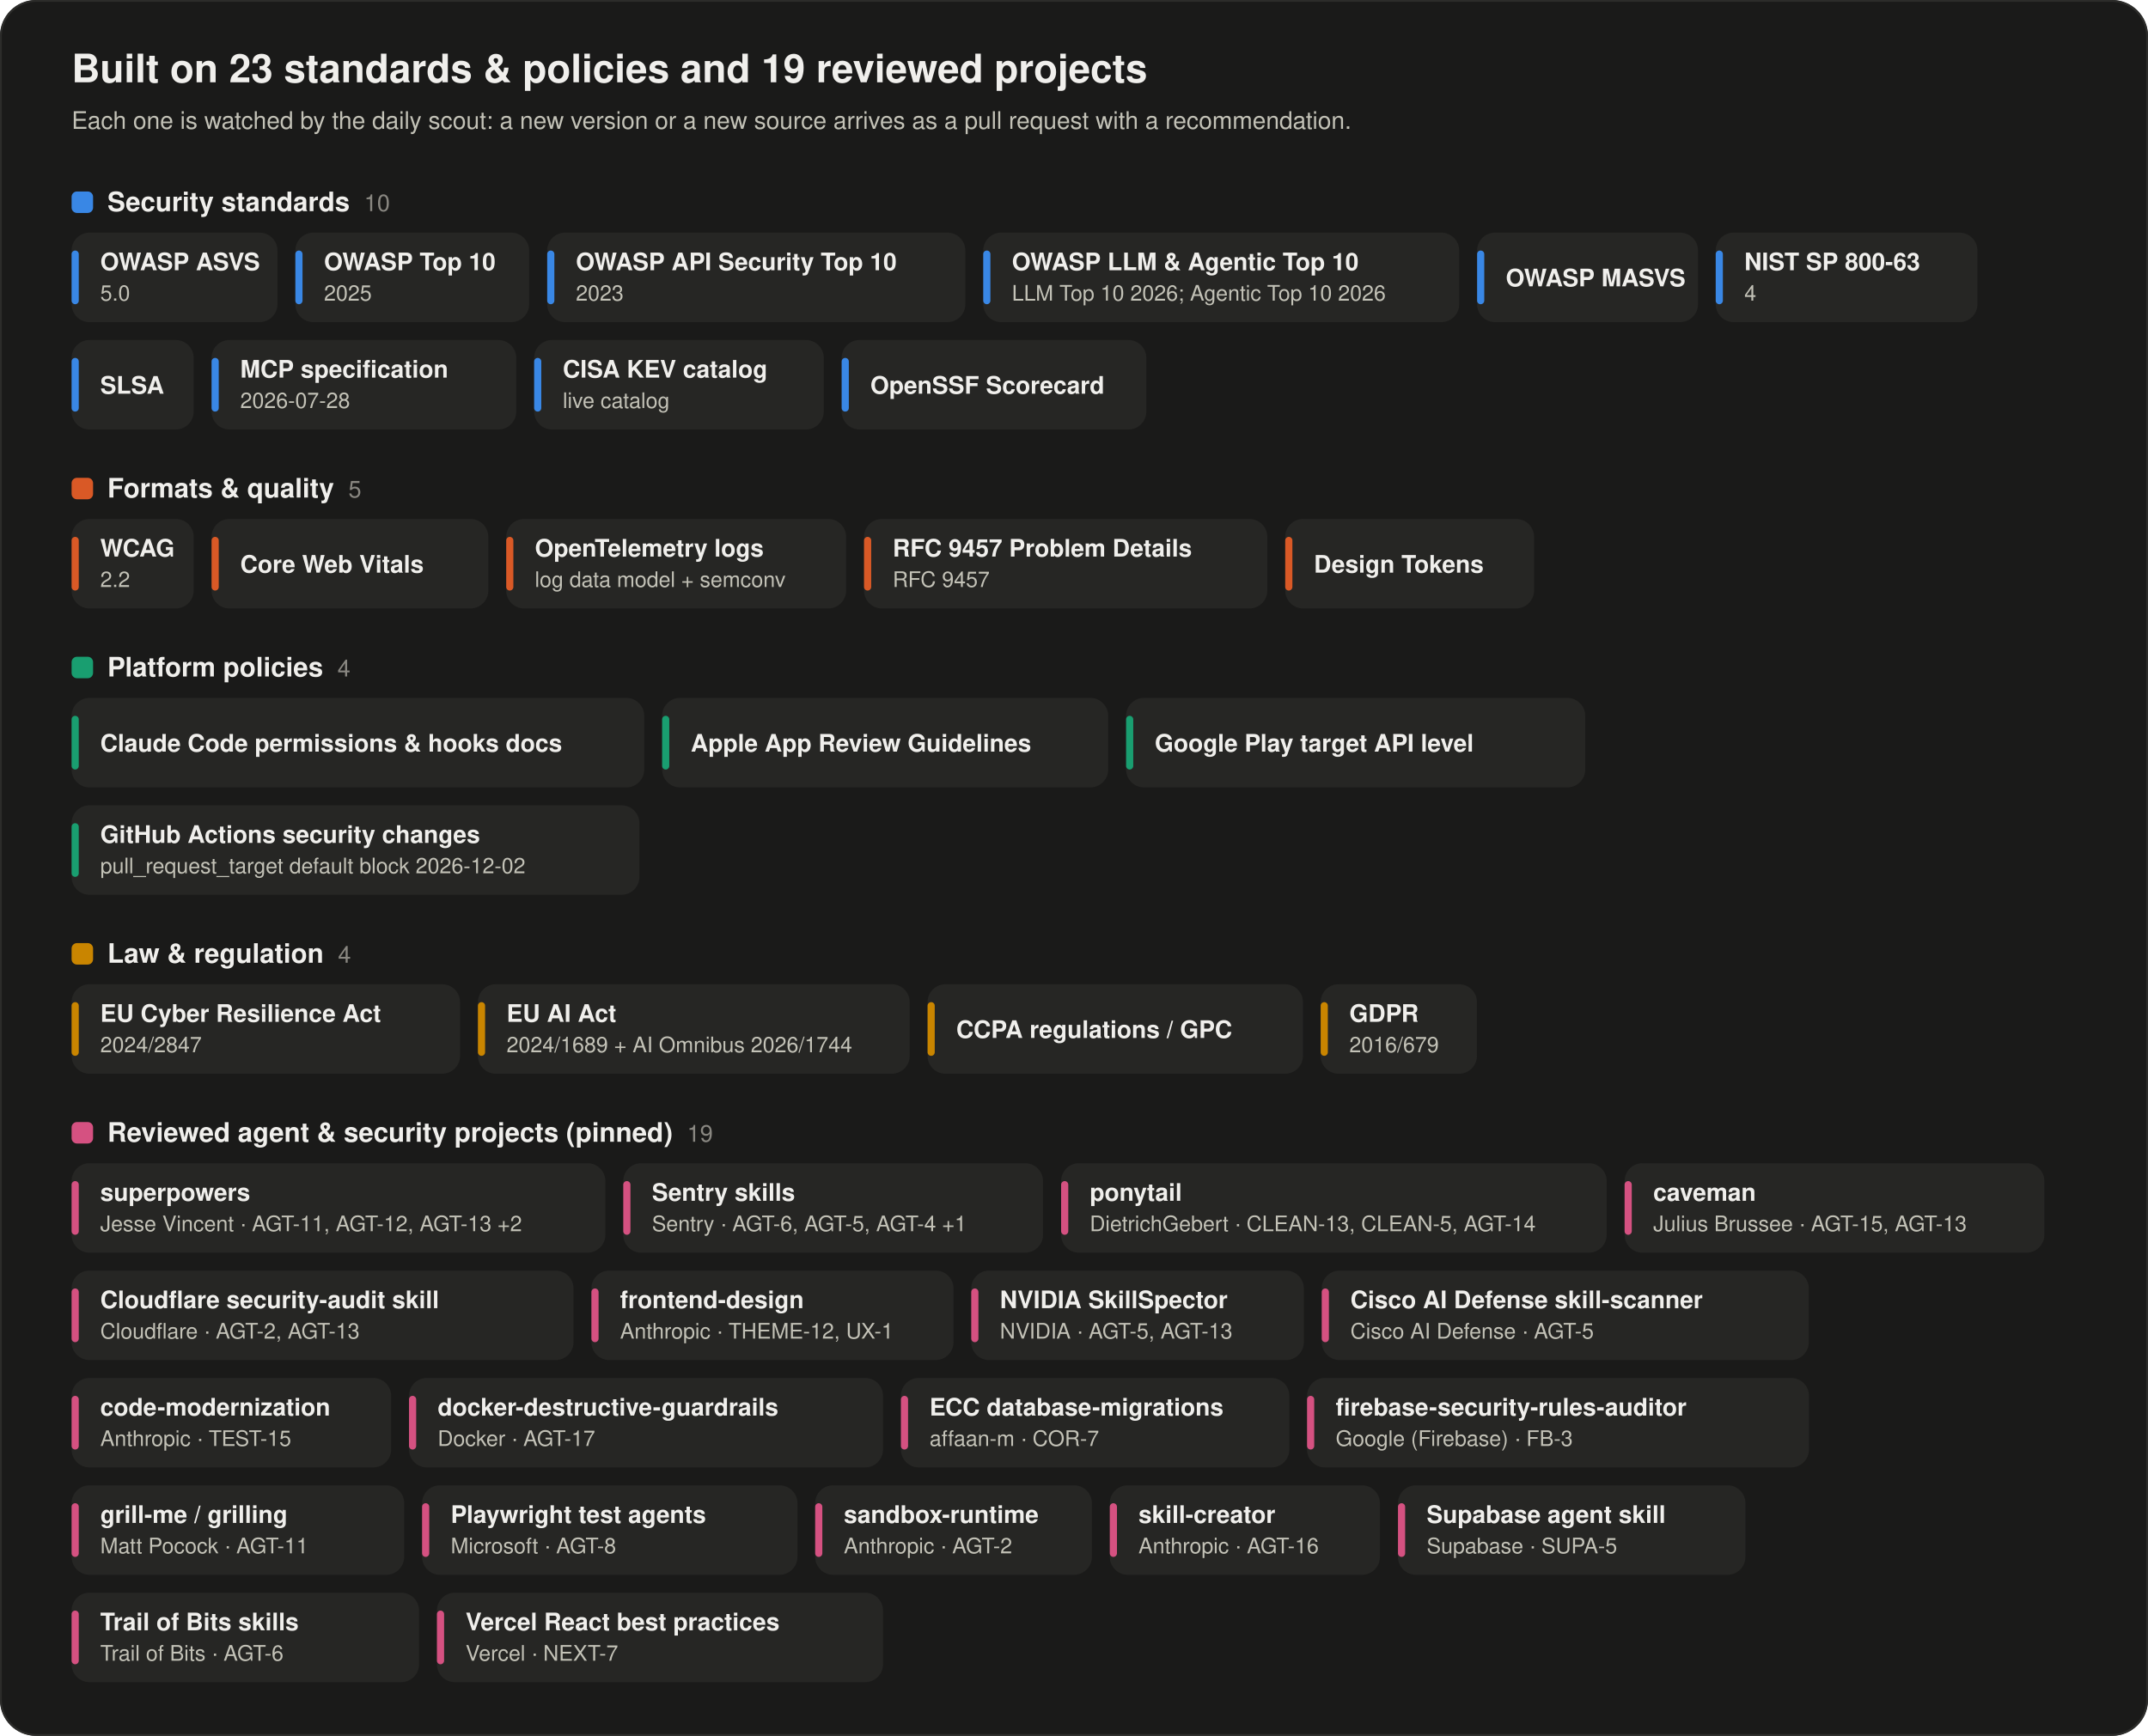
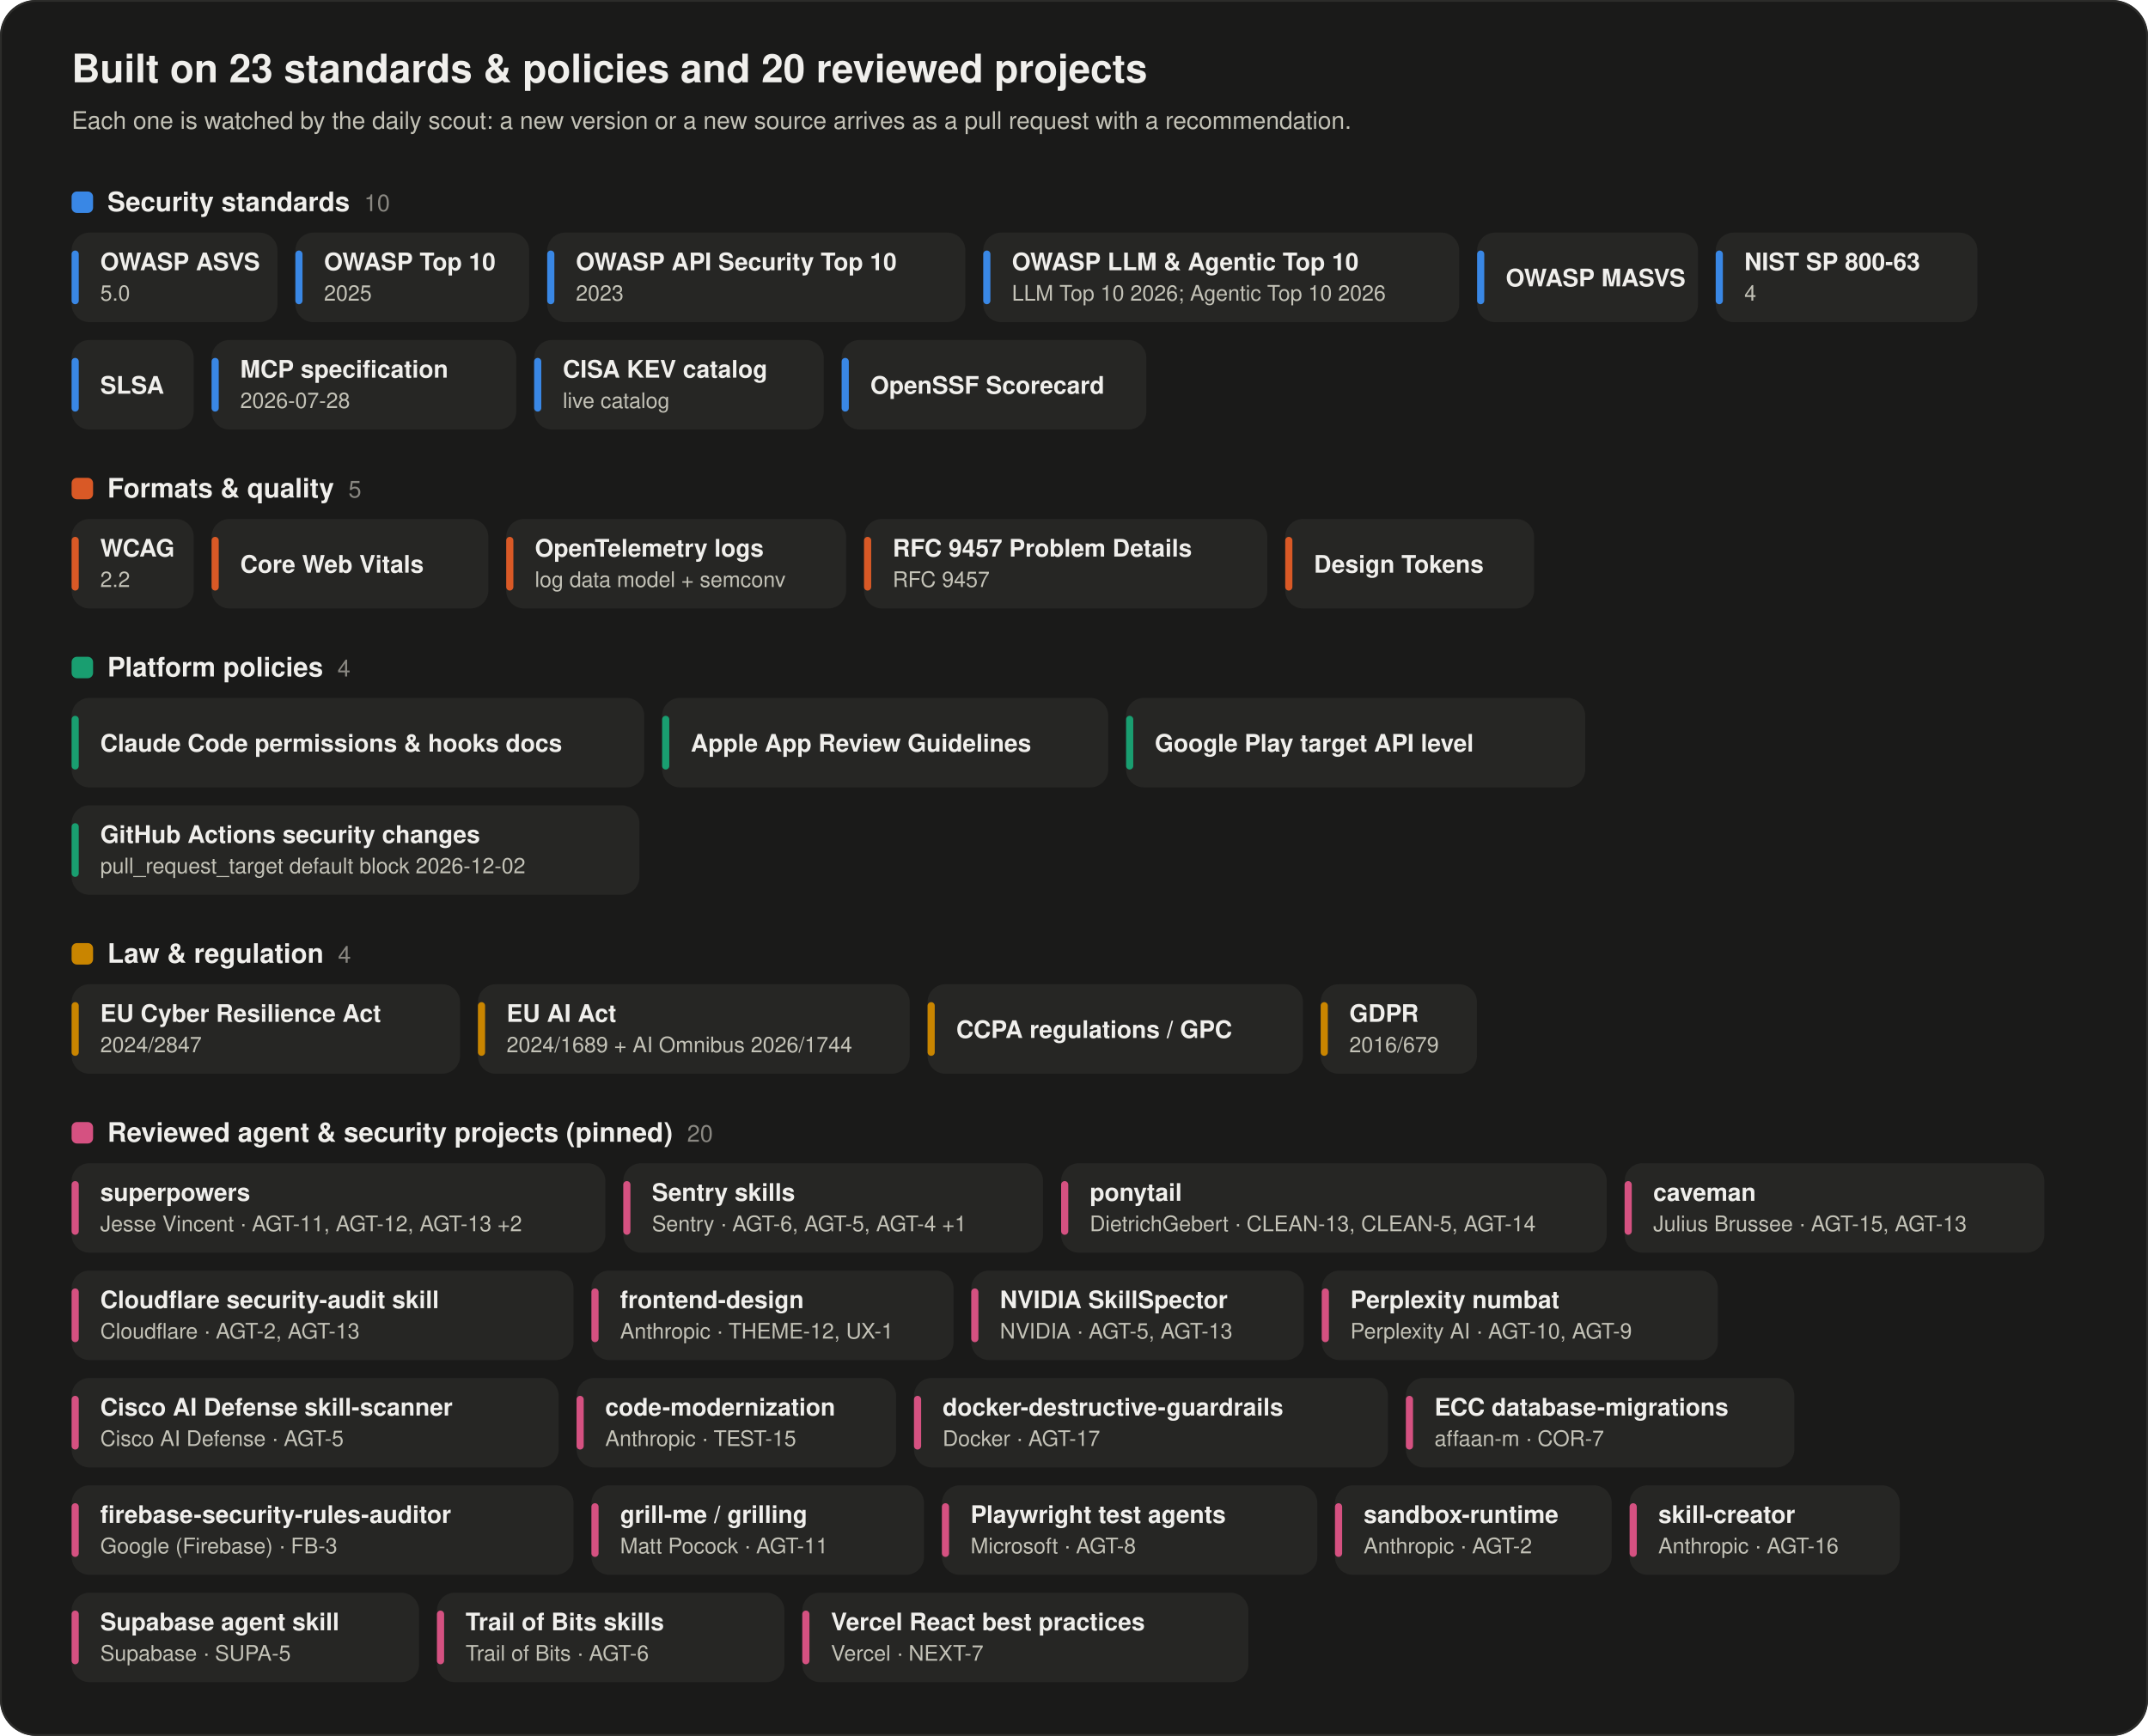
<svg xmlns="http://www.w3.org/2000/svg" width="1200" height="970" viewBox="0 0 1200 970" role="img" aria-labelledby="t d">
  <rect width="1200" height="970" rx="20" fill="#1a1a19" />
  <rect x="0.5" y="0.5" width="1199" height="969" rx="20" fill="none" stroke="#2c2c2a" />
-   <text x="40" y="46" font-family="-apple-system, BlinkMacSystemFont, 'Segoe UI', Helvetica, Arial, sans-serif" font-size="22" font-weight="700" fill="#f0efec">Built on 23 standards &amp; policies and 19 reviewed projects</text>
+   <text x="40" y="46" font-family="-apple-system, BlinkMacSystemFont, 'Segoe UI', Helvetica, Arial, sans-serif" font-size="22" font-weight="700" fill="#f0efec">Built on 23 standards &amp; policies and 20 reviewed projects</text>
  <text x="40" y="72" font-family="-apple-system, BlinkMacSystemFont, 'Segoe UI', Helvetica, Arial, sans-serif" font-size="13.5" fill="#c3c2b7">Each one is watched by the daily scout: a new version or a new source arrives as a pull request with a recommendation.</text>
  <g transform="translate(40,104)">
    <rect y="3" width="12" height="12" rx="3" fill="#3987e5" />
    <text x="20" y="14" font-family="-apple-system, BlinkMacSystemFont, 'Segoe UI', Helvetica, Arial, sans-serif" font-size="15" font-weight="700" fill="#f0efec">Security standards<tspan dx="8" font-size="13" font-weight="400" fill="#898781">10</tspan>
    </text>
  </g>
  <g transform="translate(40.0,130)">
    <rect width="115.0" height="50" rx="10" fill="#262624" />
    <rect x="0" y="10" width="4" height="30" rx="2" fill="#3987e5" />
    <text x="16" y="21" font-family="-apple-system, BlinkMacSystemFont, 'Segoe UI', Helvetica, Arial, sans-serif" font-size="13.5" font-weight="600" fill="#f0efec">OWASP ASVS</text>
    <text x="16" y="38" font-family="-apple-system, BlinkMacSystemFont, 'Segoe UI', Helvetica, Arial, sans-serif" font-size="12" fill="#c3c2b7">5.0</text>
  </g>
  <g transform="translate(165.0,130)">
    <rect width="130.6" height="50" rx="10" fill="#262624" />
    <rect x="0" y="10" width="4" height="30" rx="2" fill="#3987e5" />
    <text x="16" y="21" font-family="-apple-system, BlinkMacSystemFont, 'Segoe UI', Helvetica, Arial, sans-serif" font-size="13.5" font-weight="600" fill="#f0efec">OWASP Top 10</text>
    <text x="16" y="38" font-family="-apple-system, BlinkMacSystemFont, 'Segoe UI', Helvetica, Arial, sans-serif" font-size="12" fill="#c3c2b7">2025</text>
  </g>
  <g transform="translate(305.7,130)">
    <rect width="233.6" height="50" rx="10" fill="#262624" />
    <rect x="0" y="10" width="4" height="30" rx="2" fill="#3987e5" />
    <text x="16" y="21" font-family="-apple-system, BlinkMacSystemFont, 'Segoe UI', Helvetica, Arial, sans-serif" font-size="13.5" font-weight="600" fill="#f0efec">OWASP API Security Top 10</text>
    <text x="16" y="38" font-family="-apple-system, BlinkMacSystemFont, 'Segoe UI', Helvetica, Arial, sans-serif" font-size="12" fill="#c3c2b7">2023</text>
  </g>
  <g transform="translate(549.3,130)">
    <rect width="265.9" height="50" rx="10" fill="#262624" />
    <rect x="0" y="10" width="4" height="30" rx="2" fill="#3987e5" />
    <text x="16" y="21" font-family="-apple-system, BlinkMacSystemFont, 'Segoe UI', Helvetica, Arial, sans-serif" font-size="13.5" font-weight="600" fill="#f0efec">OWASP LLM &amp; Agentic Top 10</text>
    <text x="16" y="38" font-family="-apple-system, BlinkMacSystemFont, 'Segoe UI', Helvetica, Arial, sans-serif" font-size="12" fill="#c3c2b7">LLM Top 10 2026; Agentic Top 10 2026</text>
  </g>
  <g transform="translate(825.2,130)">
    <rect width="123.4" height="50" rx="10" fill="#262624" />
    <rect x="0" y="10" width="4" height="30" rx="2" fill="#3987e5" />
    <text x="16" y="30" font-family="-apple-system, BlinkMacSystemFont, 'Segoe UI', Helvetica, Arial, sans-serif" font-size="13.5" font-weight="600" fill="#f0efec">OWASP MASVS</text>
  </g>
  <g transform="translate(958.5,130)">
    <rect width="146.2" height="50" rx="10" fill="#262624" />
    <rect x="0" y="10" width="4" height="30" rx="2" fill="#3987e5" />
    <text x="16" y="21" font-family="-apple-system, BlinkMacSystemFont, 'Segoe UI', Helvetica, Arial, sans-serif" font-size="13.5" font-weight="600" fill="#f0efec">NIST SP 800-63</text>
    <text x="16" y="38" font-family="-apple-system, BlinkMacSystemFont, 'Segoe UI', Helvetica, Arial, sans-serif" font-size="12" fill="#c3c2b7">4</text>
  </g>
  <g transform="translate(40.0,190)">
    <rect width="68.2" height="50" rx="10" fill="#262624" />
    <rect x="0" y="10" width="4" height="30" rx="2" fill="#3987e5" />
    <text x="16" y="30" font-family="-apple-system, BlinkMacSystemFont, 'Segoe UI', Helvetica, Arial, sans-serif" font-size="13.5" font-weight="600" fill="#f0efec">SLSA</text>
  </g>
  <g transform="translate(118.2,190)">
    <rect width="170.2" height="50" rx="10" fill="#262624" />
    <rect x="0" y="10" width="4" height="30" rx="2" fill="#3987e5" />
    <text x="16" y="21" font-family="-apple-system, BlinkMacSystemFont, 'Segoe UI', Helvetica, Arial, sans-serif" font-size="13.5" font-weight="600" fill="#f0efec">MCP specification</text>
    <text x="16" y="38" font-family="-apple-system, BlinkMacSystemFont, 'Segoe UI', Helvetica, Arial, sans-serif" font-size="12" fill="#c3c2b7">2026-07-28</text>
  </g>
  <g transform="translate(298.4,190)">
    <rect width="161.8" height="50" rx="10" fill="#262624" />
    <rect x="0" y="10" width="4" height="30" rx="2" fill="#3987e5" />
    <text x="16" y="21" font-family="-apple-system, BlinkMacSystemFont, 'Segoe UI', Helvetica, Arial, sans-serif" font-size="13.5" font-weight="600" fill="#f0efec">CISA KEV catalog</text>
    <text x="16" y="38" font-family="-apple-system, BlinkMacSystemFont, 'Segoe UI', Helvetica, Arial, sans-serif" font-size="12" fill="#c3c2b7">live catalog</text>
  </g>
  <g transform="translate(470.2,190)">
    <rect width="170.2" height="50" rx="10" fill="#262624" />
    <rect x="0" y="10" width="4" height="30" rx="2" fill="#3987e5" />
    <text x="16" y="30" font-family="-apple-system, BlinkMacSystemFont, 'Segoe UI', Helvetica, Arial, sans-serif" font-size="13.5" font-weight="600" fill="#f0efec">OpenSSF Scorecard</text>
  </g>
  <g transform="translate(40,264)">
    <rect y="3" width="12" height="12" rx="3" fill="#d95926" />
    <text x="20" y="14" font-family="-apple-system, BlinkMacSystemFont, 'Segoe UI', Helvetica, Arial, sans-serif" font-size="15" font-weight="700" fill="#f0efec">Formats &amp; quality<tspan dx="8" font-size="13" font-weight="400" fill="#898781">5</tspan>
    </text>
  </g>
  <g transform="translate(40.0,290)">
    <rect width="68.2" height="50" rx="10" fill="#262624" />
    <rect x="0" y="10" width="4" height="30" rx="2" fill="#d95926" />
    <text x="16" y="21" font-family="-apple-system, BlinkMacSystemFont, 'Segoe UI', Helvetica, Arial, sans-serif" font-size="13.5" font-weight="600" fill="#f0efec">WCAG</text>
    <text x="16" y="38" font-family="-apple-system, BlinkMacSystemFont, 'Segoe UI', Helvetica, Arial, sans-serif" font-size="12" fill="#c3c2b7">2.2</text>
  </g>
  <g transform="translate(118.2,290)">
    <rect width="154.6" height="50" rx="10" fill="#262624" />
    <rect x="0" y="10" width="4" height="30" rx="2" fill="#d95926" />
    <text x="16" y="30" font-family="-apple-system, BlinkMacSystemFont, 'Segoe UI', Helvetica, Arial, sans-serif" font-size="13.5" font-weight="600" fill="#f0efec">Core Web Vitals</text>
  </g>
  <g transform="translate(282.8,290)">
    <rect width="189.9" height="50" rx="10" fill="#262624" />
    <rect x="0" y="10" width="4" height="30" rx="2" fill="#d95926" />
    <text x="16" y="21" font-family="-apple-system, BlinkMacSystemFont, 'Segoe UI', Helvetica, Arial, sans-serif" font-size="13.5" font-weight="600" fill="#f0efec">OpenTelemetry logs</text>
    <text x="16" y="38" font-family="-apple-system, BlinkMacSystemFont, 'Segoe UI', Helvetica, Arial, sans-serif" font-size="12" fill="#c3c2b7">log data model + semconv</text>
  </g>
  <g transform="translate(482.7,290)">
    <rect width="225.3" height="50" rx="10" fill="#262624" />
    <rect x="0" y="10" width="4" height="30" rx="2" fill="#d95926" />
    <text x="16" y="21" font-family="-apple-system, BlinkMacSystemFont, 'Segoe UI', Helvetica, Arial, sans-serif" font-size="13.5" font-weight="600" fill="#f0efec">RFC 9457 Problem Details</text>
    <text x="16" y="38" font-family="-apple-system, BlinkMacSystemFont, 'Segoe UI', Helvetica, Arial, sans-serif" font-size="12" fill="#c3c2b7">RFC 9457</text>
  </g>
  <g transform="translate(718.0,290)">
    <rect width="139.0" height="50" rx="10" fill="#262624" />
    <rect x="0" y="10" width="4" height="30" rx="2" fill="#d95926" />
    <text x="16" y="30" font-family="-apple-system, BlinkMacSystemFont, 'Segoe UI', Helvetica, Arial, sans-serif" font-size="13.5" font-weight="600" fill="#f0efec">Design Tokens</text>
  </g>
  <g transform="translate(40,364)">
    <rect y="3" width="12" height="12" rx="3" fill="#199e70" />
    <text x="20" y="14" font-family="-apple-system, BlinkMacSystemFont, 'Segoe UI', Helvetica, Arial, sans-serif" font-size="15" font-weight="700" fill="#f0efec">Platform policies<tspan dx="8" font-size="13" font-weight="400" fill="#898781">4</tspan>
    </text>
  </g>
  <g transform="translate(40.0,390)">
    <rect width="319.9" height="50" rx="10" fill="#262624" />
    <rect x="0" y="10" width="4" height="30" rx="2" fill="#199e70" />
    <text x="16" y="30" font-family="-apple-system, BlinkMacSystemFont, 'Segoe UI', Helvetica, Arial, sans-serif" font-size="13.5" font-weight="600" fill="#f0efec">Claude Code permissions &amp; hooks docs</text>
  </g>
  <g transform="translate(369.9,390)">
    <rect width="249.2" height="50" rx="10" fill="#262624" />
    <rect x="0" y="10" width="4" height="30" rx="2" fill="#199e70" />
    <text x="16" y="30" font-family="-apple-system, BlinkMacSystemFont, 'Segoe UI', Helvetica, Arial, sans-serif" font-size="13.5" font-weight="600" fill="#f0efec">Apple App Review Guidelines</text>
  </g>
  <g transform="translate(629.1,390)">
    <rect width="256.5" height="50" rx="10" fill="#262624" />
    <rect x="0" y="10" width="4" height="30" rx="2" fill="#199e70" />
    <text x="16" y="30" font-family="-apple-system, BlinkMacSystemFont, 'Segoe UI', Helvetica, Arial, sans-serif" font-size="13.5" font-weight="600" fill="#f0efec">Google Play target API level</text>
  </g>
  <g transform="translate(40.0,450)">
    <rect width="317.2" height="50" rx="10" fill="#262624" />
    <rect x="0" y="10" width="4" height="30" rx="2" fill="#199e70" />
    <text x="16" y="21" font-family="-apple-system, BlinkMacSystemFont, 'Segoe UI', Helvetica, Arial, sans-serif" font-size="13.5" font-weight="600" fill="#f0efec">GitHub Actions security changes</text>
    <text x="16" y="38" font-family="-apple-system, BlinkMacSystemFont, 'Segoe UI', Helvetica, Arial, sans-serif" font-size="12" fill="#c3c2b7">pull_request_target default block 2026-12-02</text>
  </g>
  <g transform="translate(40,524)">
    <rect y="3" width="12" height="12" rx="3" fill="#c98500" />
    <text x="20" y="14" font-family="-apple-system, BlinkMacSystemFont, 'Segoe UI', Helvetica, Arial, sans-serif" font-size="15" font-weight="700" fill="#f0efec">Law &amp; regulation<tspan dx="8" font-size="13" font-weight="400" fill="#898781">4</tspan>
    </text>
  </g>
  <g transform="translate(40.0,550)">
    <rect width="217.0" height="50" rx="10" fill="#262624" />
    <rect x="0" y="10" width="4" height="30" rx="2" fill="#c98500" />
    <text x="16" y="21" font-family="-apple-system, BlinkMacSystemFont, 'Segoe UI', Helvetica, Arial, sans-serif" font-size="13.5" font-weight="600" fill="#f0efec">EU Cyber Resilience Act</text>
    <text x="16" y="38" font-family="-apple-system, BlinkMacSystemFont, 'Segoe UI', Helvetica, Arial, sans-serif" font-size="12" fill="#c3c2b7">2024/2847</text>
  </g>
  <g transform="translate(267.0,550)">
    <rect width="241.2" height="50" rx="10" fill="#262624" />
    <rect x="0" y="10" width="4" height="30" rx="2" fill="#c98500" />
    <text x="16" y="21" font-family="-apple-system, BlinkMacSystemFont, 'Segoe UI', Helvetica, Arial, sans-serif" font-size="13.5" font-weight="600" fill="#f0efec">EU AI Act</text>
    <text x="16" y="38" font-family="-apple-system, BlinkMacSystemFont, 'Segoe UI', Helvetica, Arial, sans-serif" font-size="12" fill="#c3c2b7">2024/1689 + AI Omnibus 2026/1744</text>
  </g>
  <g transform="translate(518.2,550)">
    <rect width="209.7" height="50" rx="10" fill="#262624" />
    <rect x="0" y="10" width="4" height="30" rx="2" fill="#c98500" />
    <text x="16" y="30" font-family="-apple-system, BlinkMacSystemFont, 'Segoe UI', Helvetica, Arial, sans-serif" font-size="13.5" font-weight="600" fill="#f0efec">CCPA regulations / GPC</text>
  </g>
  <g transform="translate(737.8,550)">
    <rect width="87.3" height="50" rx="10" fill="#262624" />
    <rect x="0" y="10" width="4" height="30" rx="2" fill="#c98500" />
    <text x="16" y="21" font-family="-apple-system, BlinkMacSystemFont, 'Segoe UI', Helvetica, Arial, sans-serif" font-size="13.5" font-weight="600" fill="#f0efec">GDPR</text>
    <text x="16" y="38" font-family="-apple-system, BlinkMacSystemFont, 'Segoe UI', Helvetica, Arial, sans-serif" font-size="12" fill="#c3c2b7">2016/679</text>
  </g>
  <g transform="translate(40,624)">
    <rect y="3" width="12" height="12" rx="3" fill="#d55181" />
-     <text x="20" y="14" font-family="-apple-system, BlinkMacSystemFont, 'Segoe UI', Helvetica, Arial, sans-serif" font-size="15" font-weight="700" fill="#f0efec">Reviewed agent &amp; security projects (pinned)<tspan dx="8" font-size="13" font-weight="400" fill="#898781">19</tspan>
+     <text x="20" y="14" font-family="-apple-system, BlinkMacSystemFont, 'Segoe UI', Helvetica, Arial, sans-serif" font-size="15" font-weight="700" fill="#f0efec">Reviewed agent &amp; security projects (pinned)<tspan dx="8" font-size="13" font-weight="400" fill="#898781">20</tspan>
    </text>
  </g>
  <g transform="translate(40.0,650)">
    <rect width="298.2" height="50" rx="10" fill="#262624" />
    <rect x="0" y="10" width="4" height="30" rx="2" fill="#d55181" />
    <text x="16" y="21" font-family="-apple-system, BlinkMacSystemFont, 'Segoe UI', Helvetica, Arial, sans-serif" font-size="13.5" font-weight="600" fill="#f0efec">superpowers</text>
    <text x="16" y="38" font-family="-apple-system, BlinkMacSystemFont, 'Segoe UI', Helvetica, Arial, sans-serif" font-size="12" fill="#c3c2b7">Jesse Vincent · AGT-11, AGT-12, AGT-13 +2</text>
  </g>
  <g transform="translate(348.2,650)">
    <rect width="234.5" height="50" rx="10" fill="#262624" />
    <rect x="0" y="10" width="4" height="30" rx="2" fill="#d55181" />
    <text x="16" y="21" font-family="-apple-system, BlinkMacSystemFont, 'Segoe UI', Helvetica, Arial, sans-serif" font-size="13.5" font-weight="600" fill="#f0efec">Sentry skills</text>
    <text x="16" y="38" font-family="-apple-system, BlinkMacSystemFont, 'Segoe UI', Helvetica, Arial, sans-serif" font-size="12" fill="#c3c2b7">Sentry · AGT-6, AGT-5, AGT-4 +1</text>
  </g>
  <g transform="translate(592.8,650)">
    <rect width="304.8" height="50" rx="10" fill="#262624" />
    <rect x="0" y="10" width="4" height="30" rx="2" fill="#d55181" />
    <text x="16" y="21" font-family="-apple-system, BlinkMacSystemFont, 'Segoe UI', Helvetica, Arial, sans-serif" font-size="13.5" font-weight="600" fill="#f0efec">ponytail</text>
    <text x="16" y="38" font-family="-apple-system, BlinkMacSystemFont, 'Segoe UI', Helvetica, Arial, sans-serif" font-size="12" fill="#c3c2b7">DietrichGebert · CLEAN-13, CLEAN-5, AGT-14</text>
  </g>
  <g transform="translate(907.6,650)">
    <rect width="234.5" height="50" rx="10" fill="#262624" />
    <rect x="0" y="10" width="4" height="30" rx="2" fill="#d55181" />
    <text x="16" y="21" font-family="-apple-system, BlinkMacSystemFont, 'Segoe UI', Helvetica, Arial, sans-serif" font-size="13.5" font-weight="600" fill="#f0efec">caveman</text>
    <text x="16" y="38" font-family="-apple-system, BlinkMacSystemFont, 'Segoe UI', Helvetica, Arial, sans-serif" font-size="12" fill="#c3c2b7">Julius Brussee · AGT-15, AGT-13</text>
  </g>
  <g transform="translate(40.0,710)">
    <rect width="280.4" height="50" rx="10" fill="#262624" />
    <rect x="0" y="10" width="4" height="30" rx="2" fill="#d55181" />
    <text x="16" y="21" font-family="-apple-system, BlinkMacSystemFont, 'Segoe UI', Helvetica, Arial, sans-serif" font-size="13.5" font-weight="600" fill="#f0efec">Cloudflare security-audit skill</text>
    <text x="16" y="38" font-family="-apple-system, BlinkMacSystemFont, 'Segoe UI', Helvetica, Arial, sans-serif" font-size="12" fill="#c3c2b7">Cloudflare · AGT-2, AGT-13</text>
  </g>
  <g transform="translate(330.4,710)">
    <rect width="202.3" height="50" rx="10" fill="#262624" />
    <rect x="0" y="10" width="4" height="30" rx="2" fill="#d55181" />
    <text x="16" y="21" font-family="-apple-system, BlinkMacSystemFont, 'Segoe UI', Helvetica, Arial, sans-serif" font-size="13.5" font-weight="600" fill="#f0efec">frontend-design</text>
    <text x="16" y="38" font-family="-apple-system, BlinkMacSystemFont, 'Segoe UI', Helvetica, Arial, sans-serif" font-size="12" fill="#c3c2b7">Anthropic · THEME-12, UX-1</text>
  </g>
  <g transform="translate(542.6,710)">
    <rect width="185.8" height="50" rx="10" fill="#262624" />
    <rect x="0" y="10" width="4" height="30" rx="2" fill="#d55181" />
    <text x="16" y="21" font-family="-apple-system, BlinkMacSystemFont, 'Segoe UI', Helvetica, Arial, sans-serif" font-size="13.5" font-weight="600" fill="#f0efec">NVIDIA SkillSpector</text>
    <text x="16" y="38" font-family="-apple-system, BlinkMacSystemFont, 'Segoe UI', Helvetica, Arial, sans-serif" font-size="12" fill="#c3c2b7">NVIDIA · AGT-5, AGT-13</text>
  </g>
  <g transform="translate(738.4,710)">
+     <rect width="221.3" height="50" rx="10" fill="#262624" />
+     <rect x="0" y="10" width="4" height="30" rx="2" fill="#d55181" />
+     <text x="16" y="21" font-family="-apple-system, BlinkMacSystemFont, 'Segoe UI', Helvetica, Arial, sans-serif" font-size="13.5" font-weight="600" fill="#f0efec">Perplexity numbat</text>
+     <text x="16" y="38" font-family="-apple-system, BlinkMacSystemFont, 'Segoe UI', Helvetica, Arial, sans-serif" font-size="12" fill="#c3c2b7">Perplexity AI · AGT-10, AGT-9</text>
+   </g>
+   <g transform="translate(40.0,770)">
    <rect width="272.1" height="50" rx="10" fill="#262624" />
    <rect x="0" y="10" width="4" height="30" rx="2" fill="#d55181" />
    <text x="16" y="21" font-family="-apple-system, BlinkMacSystemFont, 'Segoe UI', Helvetica, Arial, sans-serif" font-size="13.5" font-weight="600" fill="#f0efec">Cisco AI Defense skill-scanner</text>
    <text x="16" y="38" font-family="-apple-system, BlinkMacSystemFont, 'Segoe UI', Helvetica, Arial, sans-serif" font-size="12" fill="#c3c2b7">Cisco AI Defense · AGT-5</text>
  </g>
-   <g transform="translate(40.0,770)">
+   <g transform="translate(322.1,770)">
    <rect width="178.5" height="50" rx="10" fill="#262624" />
    <rect x="0" y="10" width="4" height="30" rx="2" fill="#d55181" />
    <text x="16" y="21" font-family="-apple-system, BlinkMacSystemFont, 'Segoe UI', Helvetica, Arial, sans-serif" font-size="13.5" font-weight="600" fill="#f0efec">code-modernization</text>
    <text x="16" y="38" font-family="-apple-system, BlinkMacSystemFont, 'Segoe UI', Helvetica, Arial, sans-serif" font-size="12" fill="#c3c2b7">Anthropic · TEST-15</text>
  </g>
-   <g transform="translate(228.5,770)">
+   <g transform="translate(510.6,770)">
    <rect width="264.8" height="50" rx="10" fill="#262624" />
    <rect x="0" y="10" width="4" height="30" rx="2" fill="#d55181" />
    <text x="16" y="21" font-family="-apple-system, BlinkMacSystemFont, 'Segoe UI', Helvetica, Arial, sans-serif" font-size="13.5" font-weight="600" fill="#f0efec">docker-destructive-guardrails</text>
    <text x="16" y="38" font-family="-apple-system, BlinkMacSystemFont, 'Segoe UI', Helvetica, Arial, sans-serif" font-size="12" fill="#c3c2b7">Docker · AGT-17</text>
  </g>
-   <g transform="translate(503.3,770)">
+   <g transform="translate(785.4,770)">
    <rect width="217.0" height="50" rx="10" fill="#262624" />
    <rect x="0" y="10" width="4" height="30" rx="2" fill="#d55181" />
    <text x="16" y="21" font-family="-apple-system, BlinkMacSystemFont, 'Segoe UI', Helvetica, Arial, sans-serif" font-size="13.5" font-weight="600" fill="#f0efec">ECC database-migrations</text>
    <text x="16" y="38" font-family="-apple-system, BlinkMacSystemFont, 'Segoe UI', Helvetica, Arial, sans-serif" font-size="12" fill="#c3c2b7">affaan-m · COR-7</text>
  </g>
-   <g transform="translate(730.2,770)">
+   <g transform="translate(40.0,830)">
    <rect width="280.4" height="50" rx="10" fill="#262624" />
    <rect x="0" y="10" width="4" height="30" rx="2" fill="#d55181" />
    <text x="16" y="21" font-family="-apple-system, BlinkMacSystemFont, 'Segoe UI', Helvetica, Arial, sans-serif" font-size="13.5" font-weight="600" fill="#f0efec">firebase-security-rules-auditor</text>
    <text x="16" y="38" font-family="-apple-system, BlinkMacSystemFont, 'Segoe UI', Helvetica, Arial, sans-serif" font-size="12" fill="#c3c2b7">Google (Firebase) · FB-3</text>
  </g>
-   <g transform="translate(40.0,830)">
+   <g transform="translate(330.4,830)">
    <rect width="185.8" height="50" rx="10" fill="#262624" />
    <rect x="0" y="10" width="4" height="30" rx="2" fill="#d55181" />
    <text x="16" y="21" font-family="-apple-system, BlinkMacSystemFont, 'Segoe UI', Helvetica, Arial, sans-serif" font-size="13.5" font-weight="600" fill="#f0efec">grill-me / grilling</text>
    <text x="16" y="38" font-family="-apple-system, BlinkMacSystemFont, 'Segoe UI', Helvetica, Arial, sans-serif" font-size="12" fill="#c3c2b7">Matt Pocock · AGT-11</text>
  </g>
-   <g transform="translate(235.8,830)">
+   <g transform="translate(526.2,830)">
    <rect width="209.7" height="50" rx="10" fill="#262624" />
    <rect x="0" y="10" width="4" height="30" rx="2" fill="#d55181" />
    <text x="16" y="21" font-family="-apple-system, BlinkMacSystemFont, 'Segoe UI', Helvetica, Arial, sans-serif" font-size="13.5" font-weight="600" fill="#f0efec">Playwright test agents</text>
    <text x="16" y="38" font-family="-apple-system, BlinkMacSystemFont, 'Segoe UI', Helvetica, Arial, sans-serif" font-size="12" fill="#c3c2b7">Microsoft · AGT-8</text>
  </g>
-   <g transform="translate(455.4,830)">
+   <g transform="translate(745.8,830)">
    <rect width="154.6" height="50" rx="10" fill="#262624" />
    <rect x="0" y="10" width="4" height="30" rx="2" fill="#d55181" />
    <text x="16" y="21" font-family="-apple-system, BlinkMacSystemFont, 'Segoe UI', Helvetica, Arial, sans-serif" font-size="13.5" font-weight="600" fill="#f0efec">sandbox-runtime</text>
    <text x="16" y="38" font-family="-apple-system, BlinkMacSystemFont, 'Segoe UI', Helvetica, Arial, sans-serif" font-size="12" fill="#c3c2b7">Anthropic · AGT-2</text>
  </g>
-   <g transform="translate(620.0,830)">
+   <g transform="translate(910.4,830)">
    <rect width="150.9" height="50" rx="10" fill="#262624" />
    <rect x="0" y="10" width="4" height="30" rx="2" fill="#d55181" />
    <text x="16" y="21" font-family="-apple-system, BlinkMacSystemFont, 'Segoe UI', Helvetica, Arial, sans-serif" font-size="13.5" font-weight="600" fill="#f0efec">skill-creator</text>
    <text x="16" y="38" font-family="-apple-system, BlinkMacSystemFont, 'Segoe UI', Helvetica, Arial, sans-serif" font-size="12" fill="#c3c2b7">Anthropic · AGT-16</text>
  </g>
-   <g transform="translate(781.0,830)">
+   <g transform="translate(40.0,890)">
    <rect width="194.1" height="50" rx="10" fill="#262624" />
    <rect x="0" y="10" width="4" height="30" rx="2" fill="#d55181" />
    <text x="16" y="21" font-family="-apple-system, BlinkMacSystemFont, 'Segoe UI', Helvetica, Arial, sans-serif" font-size="13.5" font-weight="600" fill="#f0efec">Supabase agent skill</text>
    <text x="16" y="38" font-family="-apple-system, BlinkMacSystemFont, 'Segoe UI', Helvetica, Arial, sans-serif" font-size="12" fill="#c3c2b7">Supabase · SUPA-5</text>
  </g>
-   <g transform="translate(40.0,890)">
+   <g transform="translate(244.1,890)">
    <rect width="194.1" height="50" rx="10" fill="#262624" />
    <rect x="0" y="10" width="4" height="30" rx="2" fill="#d55181" />
    <text x="16" y="21" font-family="-apple-system, BlinkMacSystemFont, 'Segoe UI', Helvetica, Arial, sans-serif" font-size="13.5" font-weight="600" fill="#f0efec">Trail of Bits skills</text>
    <text x="16" y="38" font-family="-apple-system, BlinkMacSystemFont, 'Segoe UI', Helvetica, Arial, sans-serif" font-size="12" fill="#c3c2b7">Trail of Bits · AGT-6</text>
  </g>
-   <g transform="translate(244.1,890)">
+   <g transform="translate(448.2,890)">
    <rect width="249.2" height="50" rx="10" fill="#262624" />
    <rect x="0" y="10" width="4" height="30" rx="2" fill="#d55181" />
    <text x="16" y="21" font-family="-apple-system, BlinkMacSystemFont, 'Segoe UI', Helvetica, Arial, sans-serif" font-size="13.5" font-weight="600" fill="#f0efec">Vercel React best practices</text>
    <text x="16" y="38" font-family="-apple-system, BlinkMacSystemFont, 'Segoe UI', Helvetica, Arial, sans-serif" font-size="12" fill="#c3c2b7">Vercel · NEXT-7</text>
  </g>
</svg>
